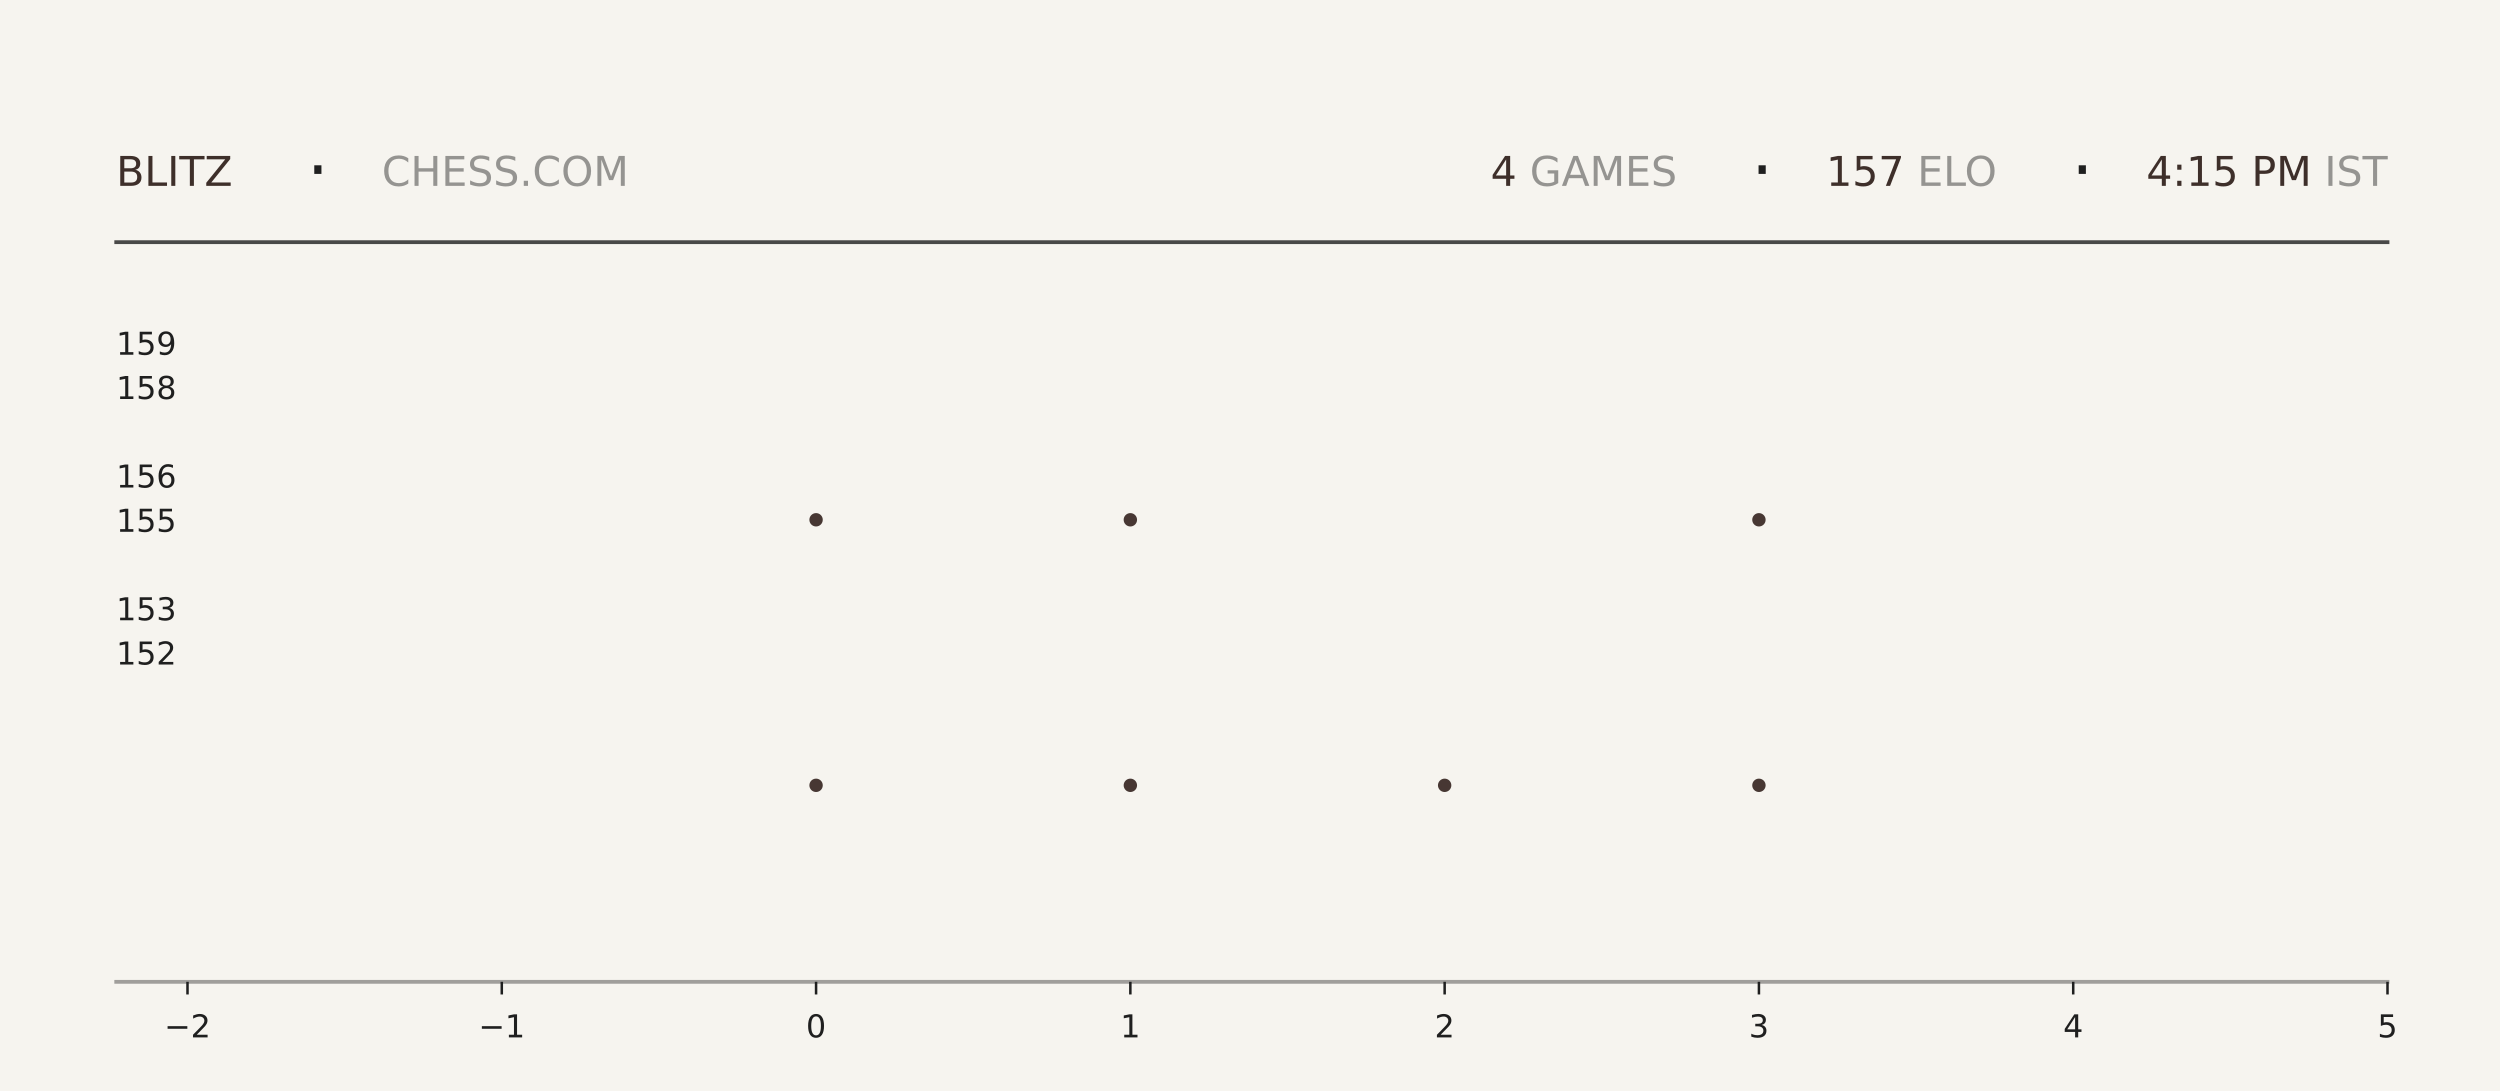
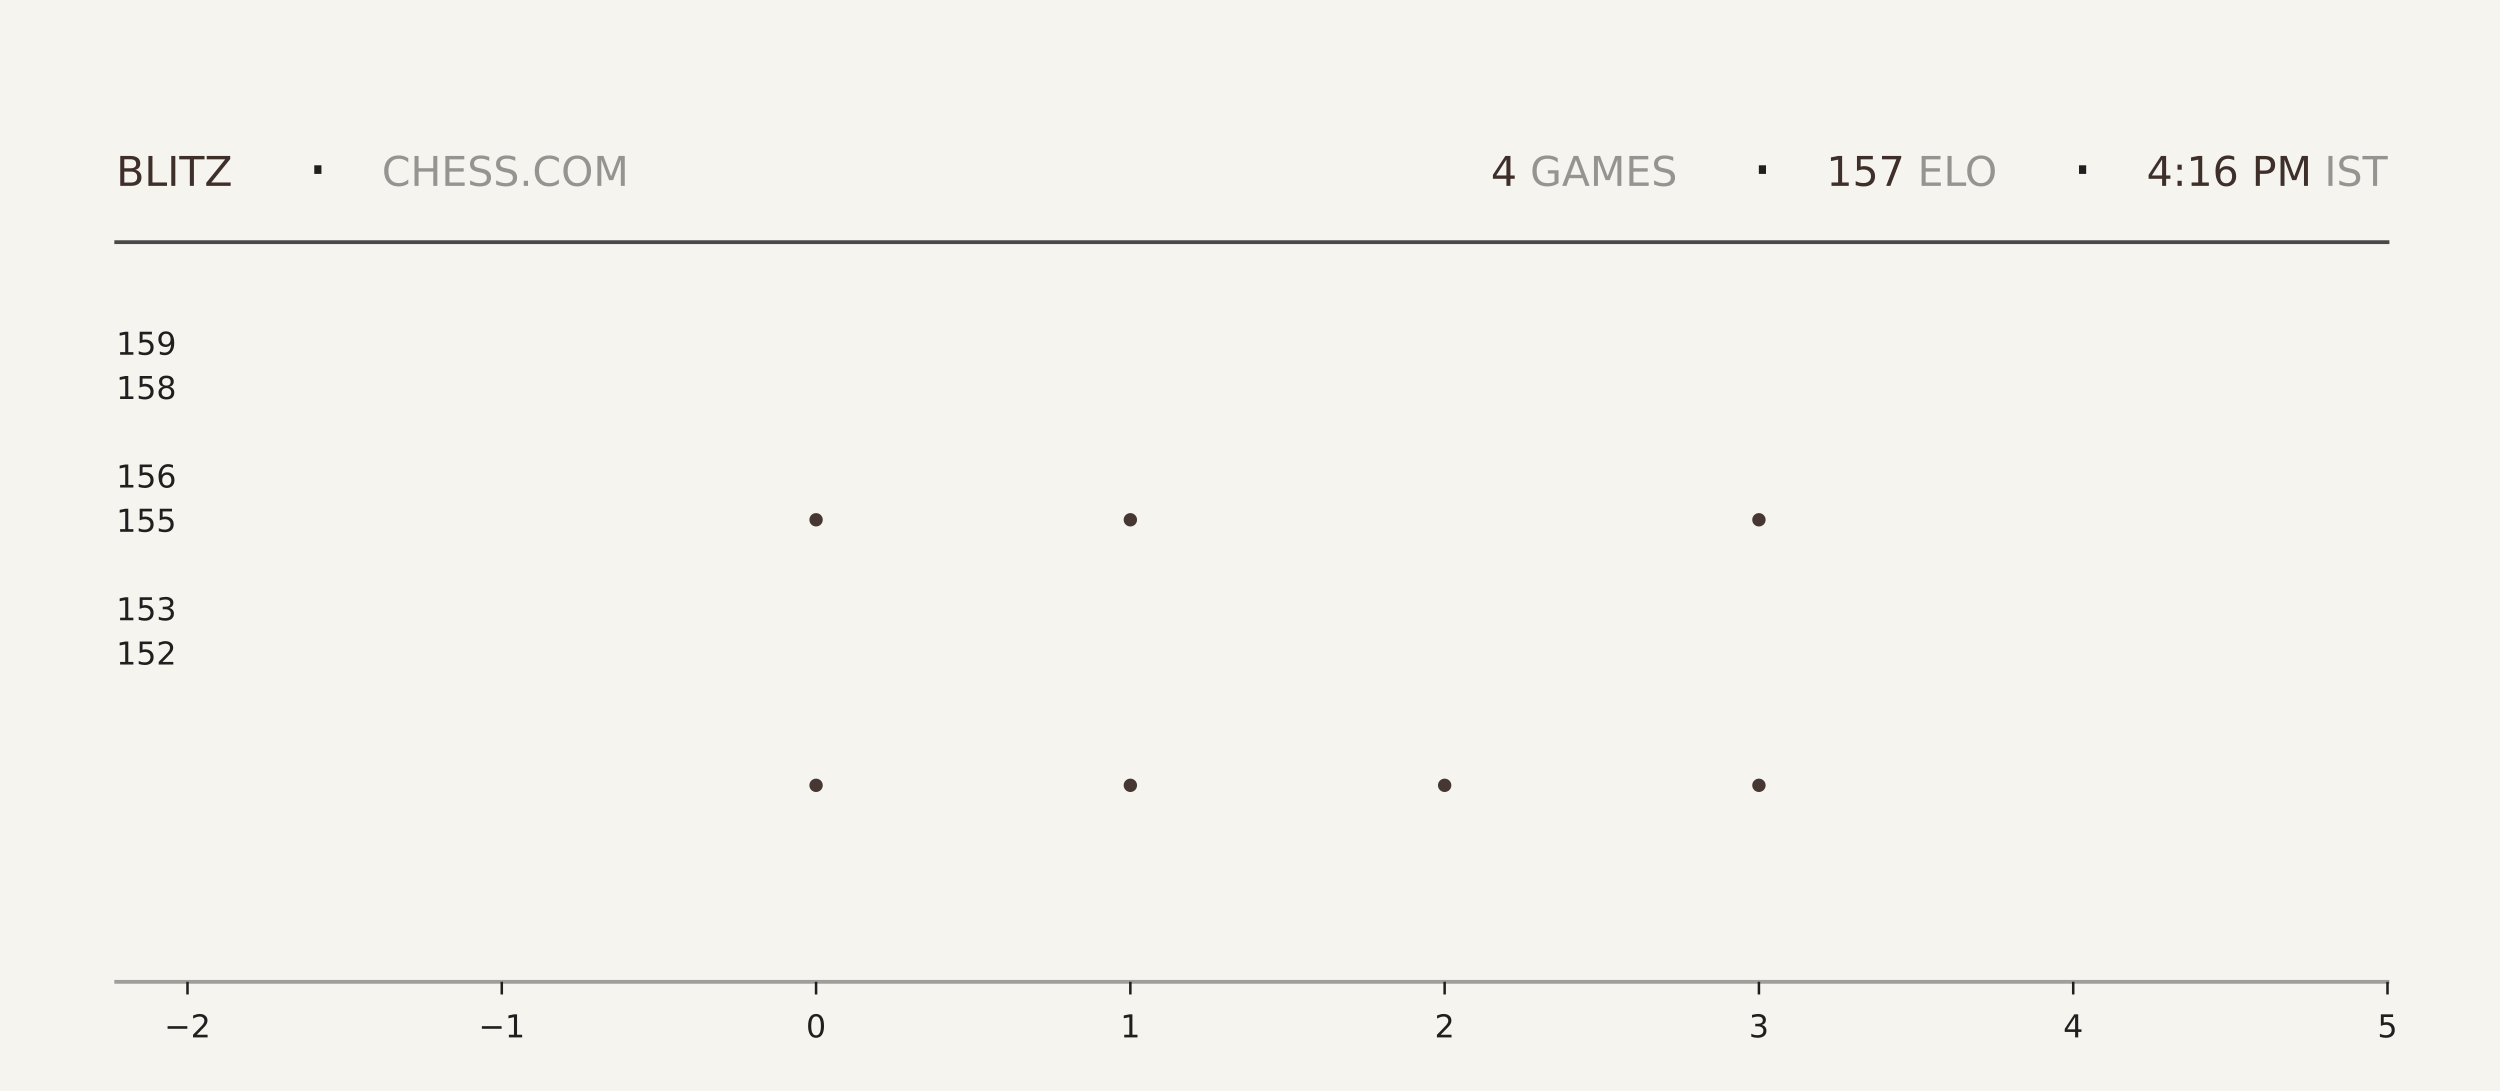
<svg xmlns="http://www.w3.org/2000/svg" xmlns:xlink="http://www.w3.org/1999/xlink" width="792pt" height="345.6pt" viewBox="0 0 792 345.6" version="1.1">
  <defs>
    <style type="text/css">*{stroke-linejoin: round; stroke-linecap: butt}</style>
  </defs>
  <g id="figure_1">
    <g id="patch_1">
      <path d="M 0 345.6  L 792 345.6  L 792 0  L 0 0  z " style="fill: #f6f4ef" />
    </g>
    <g id="axes_1">
      <g id="patch_2">
        <path d="M 59.4 311.04  L 756.36 311.04  L 756.36 103.68  L 59.4 103.68  z " style="fill: #f6f4ef" />
      </g>
      <g id="PathCollection_1">
        <defs>
-           <path id="md0ce540e6e" d="M 0 2.121  C 0.563 2.121 1.102 1.898 1.5 1.5  C 1.898 1.102 2.121 0.563 2.121 0  C 2.121 -0.563 1.898 -1.102 1.5 -1.5  C 1.102 -1.898 0.563 -2.121 0 -2.121  C -0.563 -2.121 -1.102 -1.898 -1.5 -1.5  C -1.898 -1.102 -2.121 -0.563 -2.121 0  C -2.121 0.563 -1.898 1.102 -1.5 1.5  C -1.102 1.898 -0.563 2.121 0 2.121  z " />
-         </defs>
-         <g clip-path="url(#p704b4c1b80)">
-           <use xlink:href="#md0ce540e6e" x="258.531" y="248.79" style="fill: #3e2f2a; fill-opacity: 0.95" />
-           <use xlink:href="#md0ce540e6e" x="258.531" y="164.668" style="fill: #3e2f2a; fill-opacity: 0.95" />
+           <path id="m4c3cd17d4a" d="M 0 2.121  C 0.563 2.121 1.102 1.898 1.5 1.5  C 1.898 1.102 2.121 0.563 2.121 0  C 2.121 -0.563 1.898 -1.102 1.5 -1.5  C 1.102 -1.898 0.563 -2.121 0 -2.121  C -0.563 -2.121 -1.102 -1.898 -1.5 -1.5  C -1.898 -1.102 -2.121 -0.563 -2.121 0  C -2.121 0.563 -1.898 1.102 -1.5 1.5  C -1.102 1.898 -0.563 2.121 0 2.121  z " />
+         </defs>
+         <g clip-path="url(#p5a267548bb)">
+           <use xlink:href="#m4c3cd17d4a" x="258.531" y="248.79" style="fill: #3e2f2a; fill-opacity: 0.95" />
+           <use xlink:href="#m4c3cd17d4a" x="258.531" y="164.668" style="fill: #3e2f2a; fill-opacity: 0.95" />
        </g>
      </g>
      <g id="PathCollection_2">
-         <g clip-path="url(#p704b4c1b80)">
-           <use xlink:href="#md0ce540e6e" x="358.097" y="248.79" style="fill: #3e2f2a; fill-opacity: 0.95" />
-           <use xlink:href="#md0ce540e6e" x="358.097" y="164.668" style="fill: #3e2f2a; fill-opacity: 0.95" />
-           <use xlink:href="#md0ce540e6e" x="358.097" y="80.547" style="fill: #3e2f2a; fill-opacity: 0.95" />
+         <g clip-path="url(#p5a267548bb)">
+           <use xlink:href="#m4c3cd17d4a" x="358.097" y="248.79" style="fill: #3e2f2a; fill-opacity: 0.95" />
+           <use xlink:href="#m4c3cd17d4a" x="358.097" y="164.668" style="fill: #3e2f2a; fill-opacity: 0.95" />
+           <use xlink:href="#m4c3cd17d4a" x="358.097" y="80.547" style="fill: #3e2f2a; fill-opacity: 0.95" />
        </g>
      </g>
      <g id="PathCollection_3">
-         <g clip-path="url(#p704b4c1b80)">
-           <use xlink:href="#md0ce540e6e" x="457.663" y="248.79" style="fill: #3e2f2a; fill-opacity: 0.95" />
+         <g clip-path="url(#p5a267548bb)">
+           <use xlink:href="#m4c3cd17d4a" x="457.663" y="248.79" style="fill: #3e2f2a; fill-opacity: 0.95" />
        </g>
      </g>
      <g id="PathCollection_4">
-         <g clip-path="url(#p704b4c1b80)">
-           <use xlink:href="#md0ce540e6e" x="557.229" y="248.79" style="fill: #3e2f2a; fill-opacity: 0.95" />
-           <use xlink:href="#md0ce540e6e" x="557.229" y="164.668" style="fill: #3e2f2a; fill-opacity: 0.95" />
-           <use xlink:href="#md0ce540e6e" x="557.229" y="80.547" style="fill: #3e2f2a; fill-opacity: 0.95" />
+         <g clip-path="url(#p5a267548bb)">
+           <use xlink:href="#m4c3cd17d4a" x="557.229" y="248.79" style="fill: #3e2f2a; fill-opacity: 0.95" />
+           <use xlink:href="#m4c3cd17d4a" x="557.229" y="164.668" style="fill: #3e2f2a; fill-opacity: 0.95" />
+           <use xlink:href="#m4c3cd17d4a" x="557.229" y="80.547" style="fill: #3e2f2a; fill-opacity: 0.95" />
        </g>
      </g>
      <g id="matplotlib.axis_1">
        <g id="xtick_1">
          <g id="line2d_1">
            <defs>
-               <path id="m4ee2daf56c" d="M 0 0  L 0 4  " style="stroke: #1f1f1f; stroke-width: 0.8" />
+               <path id="mad254e6147" d="M 0 0  L 0 4  " style="stroke: #1f1f1f; stroke-width: 0.8" />
            </defs>
            <g>
-               <use xlink:href="#m4ee2daf56c" x="59.4" y="311.04" style="fill: #1f1f1f; stroke: #1f1f1f; stroke-width: 0.8" />
+               <use xlink:href="#mad254e6147" x="59.4" y="311.04" style="fill: #1f1f1f; stroke: #1f1f1f; stroke-width: 0.8" />
            </g>
          </g>
          <g id="text_1">
            <g style="fill: #1f1f1f" transform="translate(52.02891 328.6384) scale(0.1 -0.1)">
              <defs>
                <path id="DejaVuSans-2212" d="M 678 2272  L 4684 2272  L 4684 1741  L 678 1741  L 678 2272  z " transform="scale(0.015625)" />
                <path id="DejaVuSans-32" d="M 1228 531  L 3431 531  L 3431 0  L 469 0  L 469 531  Q 828 903 1448 1529  Q 2069 2156 2228 2338  Q 2531 2678 2651 2914  Q 2772 3150 2772 3378  Q 2772 3750 2511 3984  Q 2250 4219 1831 4219  Q 1534 4219 1204 4116  Q 875 4013 500 3803  L 500 4441  Q 881 4594 1212 4672  Q 1544 4750 1819 4750  Q 2544 4750 2975 4387  Q 3406 4025 3406 3419  Q 3406 3131 3298 2873  Q 3191 2616 2906 2266  Q 2828 2175 2409 1742  Q 1991 1309 1228 531  z " transform="scale(0.015625)" />
              </defs>
              <use xlink:href="#DejaVuSans-2212" />
              <use xlink:href="#DejaVuSans-32" transform="translate(83.78906 0)" />
            </g>
          </g>
        </g>
        <g id="xtick_2">
          <g id="line2d_2">
            <g>
-               <use xlink:href="#m4ee2daf56c" x="158.966" y="311.04" style="fill: #1f1f1f; stroke: #1f1f1f; stroke-width: 0.8" />
+               <use xlink:href="#mad254e6147" x="158.966" y="311.04" style="fill: #1f1f1f; stroke: #1f1f1f; stroke-width: 0.8" />
            </g>
          </g>
          <g id="text_2">
            <g style="fill: #1f1f1f" transform="translate(151.5946 328.6384) scale(0.1 -0.1)">
              <defs>
                <path id="DejaVuSans-31" d="M 794 531  L 1825 531  L 1825 4091  L 703 3866  L 703 4441  L 1819 4666  L 2450 4666  L 2450 531  L 3481 531  L 3481 0  L 794 0  L 794 531  z " transform="scale(0.015625)" />
              </defs>
              <use xlink:href="#DejaVuSans-2212" />
              <use xlink:href="#DejaVuSans-31" transform="translate(83.78906 0)" />
            </g>
          </g>
        </g>
        <g id="xtick_3">
          <g id="line2d_3">
            <g>
-               <use xlink:href="#m4ee2daf56c" x="258.531" y="311.04" style="fill: #1f1f1f; stroke: #1f1f1f; stroke-width: 0.8" />
+               <use xlink:href="#mad254e6147" x="258.531" y="311.04" style="fill: #1f1f1f; stroke: #1f1f1f; stroke-width: 0.8" />
            </g>
          </g>
          <g id="text_3">
            <g style="fill: #1f1f1f" transform="translate(255.3502 328.6384) scale(0.1 -0.1)">
              <defs>
                <path id="DejaVuSans-30" d="M 2034 4250  Q 1547 4250 1301 3770  Q 1056 3291 1056 2328  Q 1056 1369 1301 889  Q 1547 409 2034 409  Q 2525 409 2770 889  Q 3016 1369 3016 2328  Q 3016 3291 2770 3770  Q 2525 4250 2034 4250  z M 2034 4750  Q 2819 4750 3233 4129  Q 3647 3509 3647 2328  Q 3647 1150 3233 529  Q 2819 -91 2034 -91  Q 1250 -91 836 529  Q 422 1150 422 2328  Q 422 3509 836 4129  Q 1250 4750 2034 4750  z " transform="scale(0.015625)" />
              </defs>
              <use xlink:href="#DejaVuSans-30" />
            </g>
          </g>
        </g>
        <g id="xtick_4">
          <g id="line2d_4">
            <g>
-               <use xlink:href="#m4ee2daf56c" x="358.097" y="311.04" style="fill: #1f1f1f; stroke: #1f1f1f; stroke-width: 0.8" />
+               <use xlink:href="#mad254e6147" x="358.097" y="311.04" style="fill: #1f1f1f; stroke: #1f1f1f; stroke-width: 0.8" />
            </g>
          </g>
          <g id="text_4">
            <g style="fill: #1f1f1f" transform="translate(354.9159 328.6384) scale(0.1 -0.1)">
              <use xlink:href="#DejaVuSans-31" />
            </g>
          </g>
        </g>
        <g id="xtick_5">
          <g id="line2d_5">
            <g>
-               <use xlink:href="#m4ee2daf56c" x="457.663" y="311.04" style="fill: #1f1f1f; stroke: #1f1f1f; stroke-width: 0.8" />
+               <use xlink:href="#mad254e6147" x="457.663" y="311.04" style="fill: #1f1f1f; stroke: #1f1f1f; stroke-width: 0.8" />
            </g>
          </g>
          <g id="text_5">
            <g style="fill: #1f1f1f" transform="translate(454.4816 328.6384) scale(0.1 -0.1)">
              <use xlink:href="#DejaVuSans-32" />
            </g>
          </g>
        </g>
        <g id="xtick_6">
          <g id="line2d_6">
            <g>
-               <use xlink:href="#m4ee2daf56c" x="557.229" y="311.04" style="fill: #1f1f1f; stroke: #1f1f1f; stroke-width: 0.8" />
+               <use xlink:href="#mad254e6147" x="557.229" y="311.04" style="fill: #1f1f1f; stroke: #1f1f1f; stroke-width: 0.8" />
            </g>
          </g>
          <g id="text_6">
            <g style="fill: #1f1f1f" transform="translate(554.0473 328.6384) scale(0.1 -0.1)">
              <defs>
                <path id="DejaVuSans-33" d="M 2597 2516  Q 3050 2419 3304 2112  Q 3559 1806 3559 1356  Q 3559 666 3084 287  Q 2609 -91 1734 -91  Q 1441 -91 1130 -33  Q 819 25 488 141  L 488 750  Q 750 597 1062 519  Q 1375 441 1716 441  Q 2309 441 2620 675  Q 2931 909 2931 1356  Q 2931 1769 2642 2001  Q 2353 2234 1838 2234  L 1294 2234  L 1294 2753  L 1863 2753  Q 2328 2753 2575 2939  Q 2822 3125 2822 3475  Q 2822 3834 2567 4026  Q 2313 4219 1838 4219  Q 1578 4219 1281 4162  Q 984 4106 628 3988  L 628 4550  Q 988 4650 1302 4700  Q 1616 4750 1894 4750  Q 2613 4750 3031 4423  Q 3450 4097 3450 3541  Q 3450 3153 3228 2886  Q 3006 2619 2597 2516  z " transform="scale(0.015625)" />
              </defs>
              <use xlink:href="#DejaVuSans-33" />
            </g>
          </g>
        </g>
        <g id="xtick_7">
          <g id="line2d_7">
            <g>
-               <use xlink:href="#m4ee2daf56c" x="656.794" y="311.04" style="fill: #1f1f1f; stroke: #1f1f1f; stroke-width: 0.8" />
+               <use xlink:href="#mad254e6147" x="656.794" y="311.04" style="fill: #1f1f1f; stroke: #1f1f1f; stroke-width: 0.8" />
            </g>
          </g>
          <g id="text_7">
            <g style="fill: #1f1f1f" transform="translate(653.613 328.6384) scale(0.1 -0.1)">
              <defs>
                <path id="DejaVuSans-34" d="M 2419 4116  L 825 1625  L 2419 1625  L 2419 4116  z M 2253 4666  L 3047 4666  L 3047 1625  L 3713 1625  L 3713 1100  L 3047 1100  L 3047 0  L 2419 0  L 2419 1100  L 313 1100  L 313 1709  L 2253 4666  z " transform="scale(0.015625)" />
              </defs>
              <use xlink:href="#DejaVuSans-34" />
            </g>
          </g>
        </g>
        <g id="xtick_8">
          <g id="line2d_8">
            <g>
-               <use xlink:href="#m4ee2daf56c" x="756.36" y="311.04" style="fill: #1f1f1f; stroke: #1f1f1f; stroke-width: 0.8" />
+               <use xlink:href="#mad254e6147" x="756.36" y="311.04" style="fill: #1f1f1f; stroke: #1f1f1f; stroke-width: 0.8" />
            </g>
          </g>
          <g id="text_8">
            <g style="fill: #1f1f1f" transform="translate(753.1788 328.6384) scale(0.1 -0.1)">
              <defs>
                <path id="DejaVuSans-35" d="M 691 4666  L 3169 4666  L 3169 4134  L 1269 4134  L 1269 2991  Q 1406 3038 1543 3061  Q 1681 3084 1819 3084  Q 2600 3084 3056 2656  Q 3513 2228 3513 1497  Q 3513 744 3044 326  Q 2575 -91 1722 -91  Q 1428 -91 1123 -41  Q 819 9 494 109  L 494 744  Q 775 591 1075 516  Q 1375 441 1709 441  Q 2250 441 2565 725  Q 2881 1009 2881 1497  Q 2881 1984 2565 2268  Q 2250 2553 1709 2553  Q 1456 2553 1204 2497  Q 953 2441 691 2322  L 691 4666  z " transform="scale(0.015625)" />
              </defs>
              <use xlink:href="#DejaVuSans-35" />
            </g>
          </g>
        </g>
      </g>
      <g id="matplotlib.axis_2">
        <g id="ytick_1">
          <g id="line2d_9" />
          <g id="text_9">
            <g style="fill: #1f1f1f" transform="translate(36.8125 210.5283) scale(0.1 -0.1)">
              <use xlink:href="#DejaVuSans-31" />
              <use xlink:href="#DejaVuSans-35" transform="translate(63.62305 0)" />
              <use xlink:href="#DejaVuSans-32" transform="translate(127.2461 0)" />
            </g>
          </g>
        </g>
        <g id="ytick_2">
          <g id="line2d_10" />
          <g id="text_10">
            <g style="fill: #1f1f1f" transform="translate(36.8125 196.508) scale(0.1 -0.1)">
              <use xlink:href="#DejaVuSans-31" />
              <use xlink:href="#DejaVuSans-35" transform="translate(63.62305 0)" />
              <use xlink:href="#DejaVuSans-33" transform="translate(127.2461 0)" />
            </g>
          </g>
        </g>
        <g id="ytick_3">
          <g id="line2d_11" />
          <g id="text_11">
            <g style="fill: #1f1f1f" transform="translate(36.8125 168.4675) scale(0.1 -0.1)">
              <use xlink:href="#DejaVuSans-31" />
              <use xlink:href="#DejaVuSans-35" transform="translate(63.62305 0)" />
              <use xlink:href="#DejaVuSans-35" transform="translate(127.2461 0)" />
            </g>
          </g>
        </g>
        <g id="ytick_4">
          <g id="line2d_12" />
          <g id="text_12">
            <g style="fill: #1f1f1f" transform="translate(36.8125 154.4472) scale(0.1 -0.1)">
              <defs>
                <path id="DejaVuSans-36" d="M 2113 2584  Q 1688 2584 1439 2293  Q 1191 2003 1191 1497  Q 1191 994 1439 701  Q 1688 409 2113 409  Q 2538 409 2786 701  Q 3034 994 3034 1497  Q 3034 2003 2786 2293  Q 2538 2584 2113 2584  z M 3366 4563  L 3366 3988  Q 3128 4100 2886 4159  Q 2644 4219 2406 4219  Q 1781 4219 1451 3797  Q 1122 3375 1075 2522  Q 1259 2794 1537 2939  Q 1816 3084 2150 3084  Q 2853 3084 3261 2657  Q 3669 2231 3669 1497  Q 3669 778 3244 343  Q 2819 -91 2113 -91  Q 1303 -91 875 529  Q 447 1150 447 2328  Q 447 3434 972 4092  Q 1497 4750 2381 4750  Q 2619 4750 2861 4703  Q 3103 4656 3366 4563  z " transform="scale(0.015625)" />
              </defs>
              <use xlink:href="#DejaVuSans-31" />
              <use xlink:href="#DejaVuSans-35" transform="translate(63.62305 0)" />
              <use xlink:href="#DejaVuSans-36" transform="translate(127.2461 0)" />
            </g>
          </g>
        </g>
        <g id="ytick_5">
          <g id="line2d_13" />
          <g id="text_13">
            <g style="fill: #1f1f1f" transform="translate(36.8125 126.4066) scale(0.1 -0.1)">
              <defs>
                <path id="DejaVuSans-38" d="M 2034 2216  Q 1584 2216 1326 1975  Q 1069 1734 1069 1313  Q 1069 891 1326 650  Q 1584 409 2034 409  Q 2484 409 2743 651  Q 3003 894 3003 1313  Q 3003 1734 2745 1975  Q 2488 2216 2034 2216  z M 1403 2484  Q 997 2584 770 2862  Q 544 3141 544 3541  Q 544 4100 942 4425  Q 1341 4750 2034 4750  Q 2731 4750 3128 4425  Q 3525 4100 3525 3541  Q 3525 3141 3298 2862  Q 3072 2584 2669 2484  Q 3125 2378 3379 2068  Q 3634 1759 3634 1313  Q 3634 634 3220 271  Q 2806 -91 2034 -91  Q 1263 -91 848 271  Q 434 634 434 1313  Q 434 1759 690 2068  Q 947 2378 1403 2484  z M 1172 3481  Q 1172 3119 1398 2916  Q 1625 2713 2034 2713  Q 2441 2713 2670 2916  Q 2900 3119 2900 3481  Q 2900 3844 2670 4047  Q 2441 4250 2034 4250  Q 1625 4250 1398 4047  Q 1172 3844 1172 3481  z " transform="scale(0.015625)" />
              </defs>
              <use xlink:href="#DejaVuSans-31" />
              <use xlink:href="#DejaVuSans-35" transform="translate(63.62305 0)" />
              <use xlink:href="#DejaVuSans-38" transform="translate(127.2461 0)" />
            </g>
          </g>
        </g>
        <g id="ytick_6">
          <g id="line2d_14" />
          <g id="text_14">
            <g style="fill: #1f1f1f" transform="translate(36.8125 112.3863) scale(0.1 -0.1)">
              <defs>
                <path id="DejaVuSans-39" d="M 703 97  L 703 672  Q 941 559 1184 500  Q 1428 441 1663 441  Q 2288 441 2617 861  Q 2947 1281 2994 2138  Q 2813 1869 2534 1725  Q 2256 1581 1919 1581  Q 1219 1581 811 2004  Q 403 2428 403 3163  Q 403 3881 828 4315  Q 1253 4750 1959 4750  Q 2769 4750 3195 4129  Q 3622 3509 3622 2328  Q 3622 1225 3098 567  Q 2575 -91 1691 -91  Q 1453 -91 1209 -44  Q 966 3 703 97  z M 1959 2075  Q 2384 2075 2632 2365  Q 2881 2656 2881 3163  Q 2881 3666 2632 3958  Q 2384 4250 1959 4250  Q 1534 4250 1286 3958  Q 1038 3666 1038 3163  Q 1038 2656 1286 2365  Q 1534 2075 1959 2075  z " transform="scale(0.015625)" />
              </defs>
              <use xlink:href="#DejaVuSans-31" />
              <use xlink:href="#DejaVuSans-35" transform="translate(63.62305 0)" />
              <use xlink:href="#DejaVuSans-39" transform="translate(127.2461 0)" />
            </g>
          </g>
        </g>
      </g>
    </g>
    <g id="line2d_15">
      <path d="M 36.82 76.723  L 756.36 76.723  " style="fill: none; stroke: #1f1f1f; stroke-opacity: 0.8; stroke-width: 1.2; stroke-linecap: square" />
    </g>
    <g id="line2d_16">
      <path d="M 36.82 311.04  L 756.36 311.04  " style="fill: none; stroke: #1f1f1f; stroke-opacity: 0.4; stroke-width: 1.2; stroke-linecap: square" />
    </g>
    <g id="text_15">
      <g style="fill: #3e2f2a" transform="translate(36.82 58.88319) scale(0.13 -0.13)">
        <defs>
          <path id="DejaVuSans-42" d="M 1259 2228  L 1259 519  L 2272 519  Q 2781 519 3026 730  Q 3272 941 3272 1375  Q 3272 1813 3026 2020  Q 2781 2228 2272 2228  L 1259 2228  z M 1259 4147  L 1259 2741  L 2194 2741  Q 2656 2741 2882 2914  Q 3109 3088 3109 3444  Q 3109 3797 2882 3972  Q 2656 4147 2194 4147  L 1259 4147  z M 628 4666  L 2241 4666  Q 2963 4666 3353 4366  Q 3744 4066 3744 3513  Q 3744 3084 3544 2831  Q 3344 2578 2956 2516  Q 3422 2416 3680 2098  Q 3938 1781 3938 1306  Q 3938 681 3513 340  Q 3088 0 2303 0  L 628 0  L 628 4666  z " transform="scale(0.015625)" />
          <path id="DejaVuSans-4c" d="M 628 4666  L 1259 4666  L 1259 531  L 3531 531  L 3531 0  L 628 0  L 628 4666  z " transform="scale(0.015625)" />
          <path id="DejaVuSans-49" d="M 628 4666  L 1259 4666  L 1259 0  L 628 0  L 628 4666  z " transform="scale(0.015625)" />
          <path id="DejaVuSans-54" d="M -19 4666  L 3928 4666  L 3928 4134  L 2272 4134  L 2272 0  L 1638 0  L 1638 4134  L -19 4134  L -19 4666  z " transform="scale(0.015625)" />
          <path id="DejaVuSans-5a" d="M 359 4666  L 4025 4666  L 4025 4184  L 1075 531  L 4097 531  L 4097 0  L 288 0  L 288 481  L 3238 4134  L 359 4134  L 359 4666  z " transform="scale(0.015625)" />
        </defs>
        <use xlink:href="#DejaVuSans-42" />
        <use xlink:href="#DejaVuSans-4c" transform="translate(68.60352 0)" />
        <use xlink:href="#DejaVuSans-49" transform="translate(124.3164 0)" />
        <use xlink:href="#DejaVuSans-54" transform="translate(153.8086 0)" />
        <use xlink:href="#DejaVuSans-5a" transform="translate(214.8926 0)" />
      </g>
    </g>
    <g id="text_16">
      <g style="fill: #1f1f1f" transform="translate(97.21 61.36662) scale(0.22 -0.22)">
        <defs>
          <path id="DejaVuSans-b7" d="M 684 2619  L 1344 2619  L 1344 1825  L 684 1825  L 684 2619  z " transform="scale(0.015625)" />
        </defs>
        <use xlink:href="#DejaVuSans-b7" />
      </g>
    </g>
    <g id="text_17">
      <g style="fill: #1f1f1f; opacity: 0.45" transform="translate(120.97 58.88319) scale(0.13 -0.13)">
        <defs>
          <path id="DejaVuSans-43" d="M 4122 4306  L 4122 3641  Q 3803 3938 3442 4084  Q 3081 4231 2675 4231  Q 1875 4231 1450 3742  Q 1025 3253 1025 2328  Q 1025 1406 1450 917  Q 1875 428 2675 428  Q 3081 428 3442 575  Q 3803 722 4122 1019  L 4122 359  Q 3791 134 3420 21  Q 3050 -91 2638 -91  Q 1578 -91 968 557  Q 359 1206 359 2328  Q 359 3453 968 4101  Q 1578 4750 2638 4750  Q 3056 4750 3426 4639  Q 3797 4528 4122 4306  z " transform="scale(0.015625)" />
          <path id="DejaVuSans-48" d="M 628 4666  L 1259 4666  L 1259 2753  L 3553 2753  L 3553 4666  L 4184 4666  L 4184 0  L 3553 0  L 3553 2222  L 1259 2222  L 1259 0  L 628 0  L 628 4666  z " transform="scale(0.015625)" />
          <path id="DejaVuSans-45" d="M 628 4666  L 3578 4666  L 3578 4134  L 1259 4134  L 1259 2753  L 3481 2753  L 3481 2222  L 1259 2222  L 1259 531  L 3634 531  L 3634 0  L 628 0  L 628 4666  z " transform="scale(0.015625)" />
          <path id="DejaVuSans-53" d="M 3425 4513  L 3425 3897  Q 3066 4069 2747 4153  Q 2428 4238 2131 4238  Q 1616 4238 1336 4038  Q 1056 3838 1056 3469  Q 1056 3159 1242 3001  Q 1428 2844 1947 2747  L 2328 2669  Q 3034 2534 3370 2195  Q 3706 1856 3706 1288  Q 3706 609 3251 259  Q 2797 -91 1919 -91  Q 1588 -91 1214 -16  Q 841 59 441 206  L 441 856  Q 825 641 1194 531  Q 1563 422 1919 422  Q 2459 422 2753 634  Q 3047 847 3047 1241  Q 3047 1584 2836 1778  Q 2625 1972 2144 2069  L 1759 2144  Q 1053 2284 737 2584  Q 422 2884 422 3419  Q 422 4038 858 4394  Q 1294 4750 2059 4750  Q 2388 4750 2728 4690  Q 3069 4631 3425 4513  z " transform="scale(0.015625)" />
          <path id="DejaVuSans-2e" d="M 684 794  L 1344 794  L 1344 0  L 684 0  L 684 794  z " transform="scale(0.015625)" />
          <path id="DejaVuSans-4f" d="M 2522 4238  Q 1834 4238 1429 3725  Q 1025 3213 1025 2328  Q 1025 1447 1429 934  Q 1834 422 2522 422  Q 3209 422 3611 934  Q 4013 1447 4013 2328  Q 4013 3213 3611 3725  Q 3209 4238 2522 4238  z M 2522 4750  Q 3503 4750 4090 4092  Q 4678 3434 4678 2328  Q 4678 1225 4090 567  Q 3503 -91 2522 -91  Q 1538 -91 948 565  Q 359 1222 359 2328  Q 359 3434 948 4092  Q 1538 4750 2522 4750  z " transform="scale(0.015625)" />
          <path id="DejaVuSans-4d" d="M 628 4666  L 1569 4666  L 2759 1491  L 3956 4666  L 4897 4666  L 4897 0  L 4281 0  L 4281 4097  L 3078 897  L 2444 897  L 1241 4097  L 1241 0  L 628 0  L 628 4666  z " transform="scale(0.015625)" />
        </defs>
        <use xlink:href="#DejaVuSans-43" />
        <use xlink:href="#DejaVuSans-48" transform="translate(69.82422 0)" />
        <use xlink:href="#DejaVuSans-45" transform="translate(145.0195 0)" />
        <use xlink:href="#DejaVuSans-53" transform="translate(208.2031 0)" />
        <use xlink:href="#DejaVuSans-53" transform="translate(271.6797 0)" />
        <use xlink:href="#DejaVuSans-2e" transform="translate(335.1562 0)" />
        <use xlink:href="#DejaVuSans-43" transform="translate(366.9434 0)" />
        <use xlink:href="#DejaVuSans-4f" transform="translate(436.7676 0)" />
        <use xlink:href="#DejaVuSans-4d" transform="translate(515.4785 0)" />
      </g>
    </g>
    <g id="text_18">
-       <g style="fill: #3e2f2a" transform="translate(472.23 58.88319) scale(0.13 -0.13)">
+       <g style="fill: #3e2f2a" transform="translate(472.32 58.88319) scale(0.13 -0.13)">
        <use xlink:href="#DejaVuSans-34" />
      </g>
    </g>
    <g id="text_19">
-       <g style="fill: #1f1f1f; opacity: 0.45" transform="translate(480.51 58.88319) scale(0.13 -0.13)">
+       <g style="fill: #1f1f1f; opacity: 0.45" transform="translate(480.6 58.88319) scale(0.13 -0.13)">
        <defs>
          <path id="DejaVuSans-20" transform="scale(0.015625)" />
          <path id="DejaVuSans-47" d="M 3809 666  L 3809 1919  L 2778 1919  L 2778 2438  L 4434 2438  L 4434 434  Q 4069 175 3628 42  Q 3188 -91 2688 -91  Q 1594 -91 976 548  Q 359 1188 359 2328  Q 359 3472 976 4111  Q 1594 4750 2688 4750  Q 3144 4750 3555 4637  Q 3966 4525 4313 4306  L 4313 3634  Q 3963 3931 3569 4081  Q 3175 4231 2741 4231  Q 1884 4231 1454 3753  Q 1025 3275 1025 2328  Q 1025 1384 1454 906  Q 1884 428 2741 428  Q 3075 428 3337 486  Q 3600 544 3809 666  z " transform="scale(0.015625)" />
          <path id="DejaVuSans-41" d="M 2188 4044  L 1331 1722  L 3047 1722  L 2188 4044  z M 1831 4666  L 2547 4666  L 4325 0  L 3669 0  L 3244 1197  L 1141 1197  L 716 0  L 50 0  L 1831 4666  z " transform="scale(0.015625)" />
        </defs>
        <use xlink:href="#DejaVuSans-20" />
        <use xlink:href="#DejaVuSans-47" transform="translate(31.78711 0)" />
        <use xlink:href="#DejaVuSans-41" transform="translate(109.2773 0)" />
        <use xlink:href="#DejaVuSans-4d" transform="translate(177.6855 0)" />
        <use xlink:href="#DejaVuSans-45" transform="translate(263.9648 0)" />
        <use xlink:href="#DejaVuSans-53" transform="translate(327.1484 0)" />
      </g>
    </g>
    <g id="text_20">
-       <g style="fill: #1f1f1f" transform="translate(554.76 61.36662) scale(0.22 -0.22)">
+       <g style="fill: #1f1f1f" transform="translate(554.85 61.36662) scale(0.22 -0.22)">
        <use xlink:href="#DejaVuSans-b7" />
      </g>
    </g>
    <g id="text_21">
-       <g style="fill: #3e2f2a" transform="translate(578.52 58.88319) scale(0.13 -0.13)">
+       <g style="fill: #3e2f2a" transform="translate(578.61 58.88319) scale(0.13 -0.13)">
        <defs>
          <path id="DejaVuSans-37" d="M 525 4666  L 3525 4666  L 3525 4397  L 1831 0  L 1172 0  L 2766 4134  L 525 4134  L 525 4666  z " transform="scale(0.015625)" />
        </defs>
        <use xlink:href="#DejaVuSans-31" />
        <use xlink:href="#DejaVuSans-35" transform="translate(63.62305 0)" />
        <use xlink:href="#DejaVuSans-37" transform="translate(127.2461 0)" />
      </g>
    </g>
    <g id="text_22">
-       <g style="fill: #1f1f1f; opacity: 0.45" transform="translate(603.27 58.88319) scale(0.13 -0.13)">
+       <g style="fill: #1f1f1f; opacity: 0.45" transform="translate(603.36 58.88319) scale(0.13 -0.13)">
        <use xlink:href="#DejaVuSans-20" />
        <use xlink:href="#DejaVuSans-45" transform="translate(31.78711 0)" />
        <use xlink:href="#DejaVuSans-4c" transform="translate(94.9707 0)" />
        <use xlink:href="#DejaVuSans-4f" transform="translate(147.0586 0)" />
      </g>
    </g>
    <g id="text_23">
-       <g style="fill: #1f1f1f" transform="translate(656.19 61.36662) scale(0.22 -0.22)">
+       <g style="fill: #1f1f1f" transform="translate(656.28 61.36662) scale(0.22 -0.22)">
        <use xlink:href="#DejaVuSans-b7" />
      </g>
    </g>
    <g id="text_24">
-       <g style="fill: #3e2f2a" transform="translate(679.95 58.88319) scale(0.13 -0.13)">
+       <g style="fill: #3e2f2a" transform="translate(680.04 58.88319) scale(0.13 -0.13)">
        <defs>
          <path id="DejaVuSans-3a" d="M 750 794  L 1409 794  L 1409 0  L 750 0  L 750 794  z M 750 3309  L 1409 3309  L 1409 2516  L 750 2516  L 750 3309  z " transform="scale(0.015625)" />
          <path id="DejaVuSans-50" d="M 1259 4147  L 1259 2394  L 2053 2394  Q 2494 2394 2734 2622  Q 2975 2850 2975 3272  Q 2975 3691 2734 3919  Q 2494 4147 2053 4147  L 1259 4147  z M 628 4666  L 2053 4666  Q 2838 4666 3239 4311  Q 3641 3956 3641 3272  Q 3641 2581 3239 2228  Q 2838 1875 2053 1875  L 1259 1875  L 1259 0  L 628 0  L 628 4666  z " transform="scale(0.015625)" />
        </defs>
        <use xlink:href="#DejaVuSans-34" />
        <use xlink:href="#DejaVuSans-3a" transform="translate(63.62305 0)" />
        <use xlink:href="#DejaVuSans-31" transform="translate(97.31445 0)" />
-         <use xlink:href="#DejaVuSans-35" transform="translate(160.9375 0)" />
+         <use xlink:href="#DejaVuSans-36" transform="translate(160.9375 0)" />
        <use xlink:href="#DejaVuSans-20" transform="translate(224.5605 0)" />
        <use xlink:href="#DejaVuSans-50" transform="translate(256.3477 0)" />
        <use xlink:href="#DejaVuSans-4d" transform="translate(316.6504 0)" />
      </g>
    </g>
    <g id="text_25">
      <g style="fill: #1f1f1f; opacity: 0.45" transform="translate(732.24 58.88319) scale(0.13 -0.13)">
        <use xlink:href="#DejaVuSans-20" />
        <use xlink:href="#DejaVuSans-49" transform="translate(31.78711 0)" />
        <use xlink:href="#DejaVuSans-53" transform="translate(61.2793 0)" />
        <use xlink:href="#DejaVuSans-54" transform="translate(124.7559 0)" />
      </g>
    </g>
  </g>
  <defs>
-     <clipPath id="p704b4c1b80">
+     <clipPath id="p5a267548bb">
      <rect x="59.4" y="103.68" width="696.96" height="207.36" />
    </clipPath>
  </defs>
</svg>
